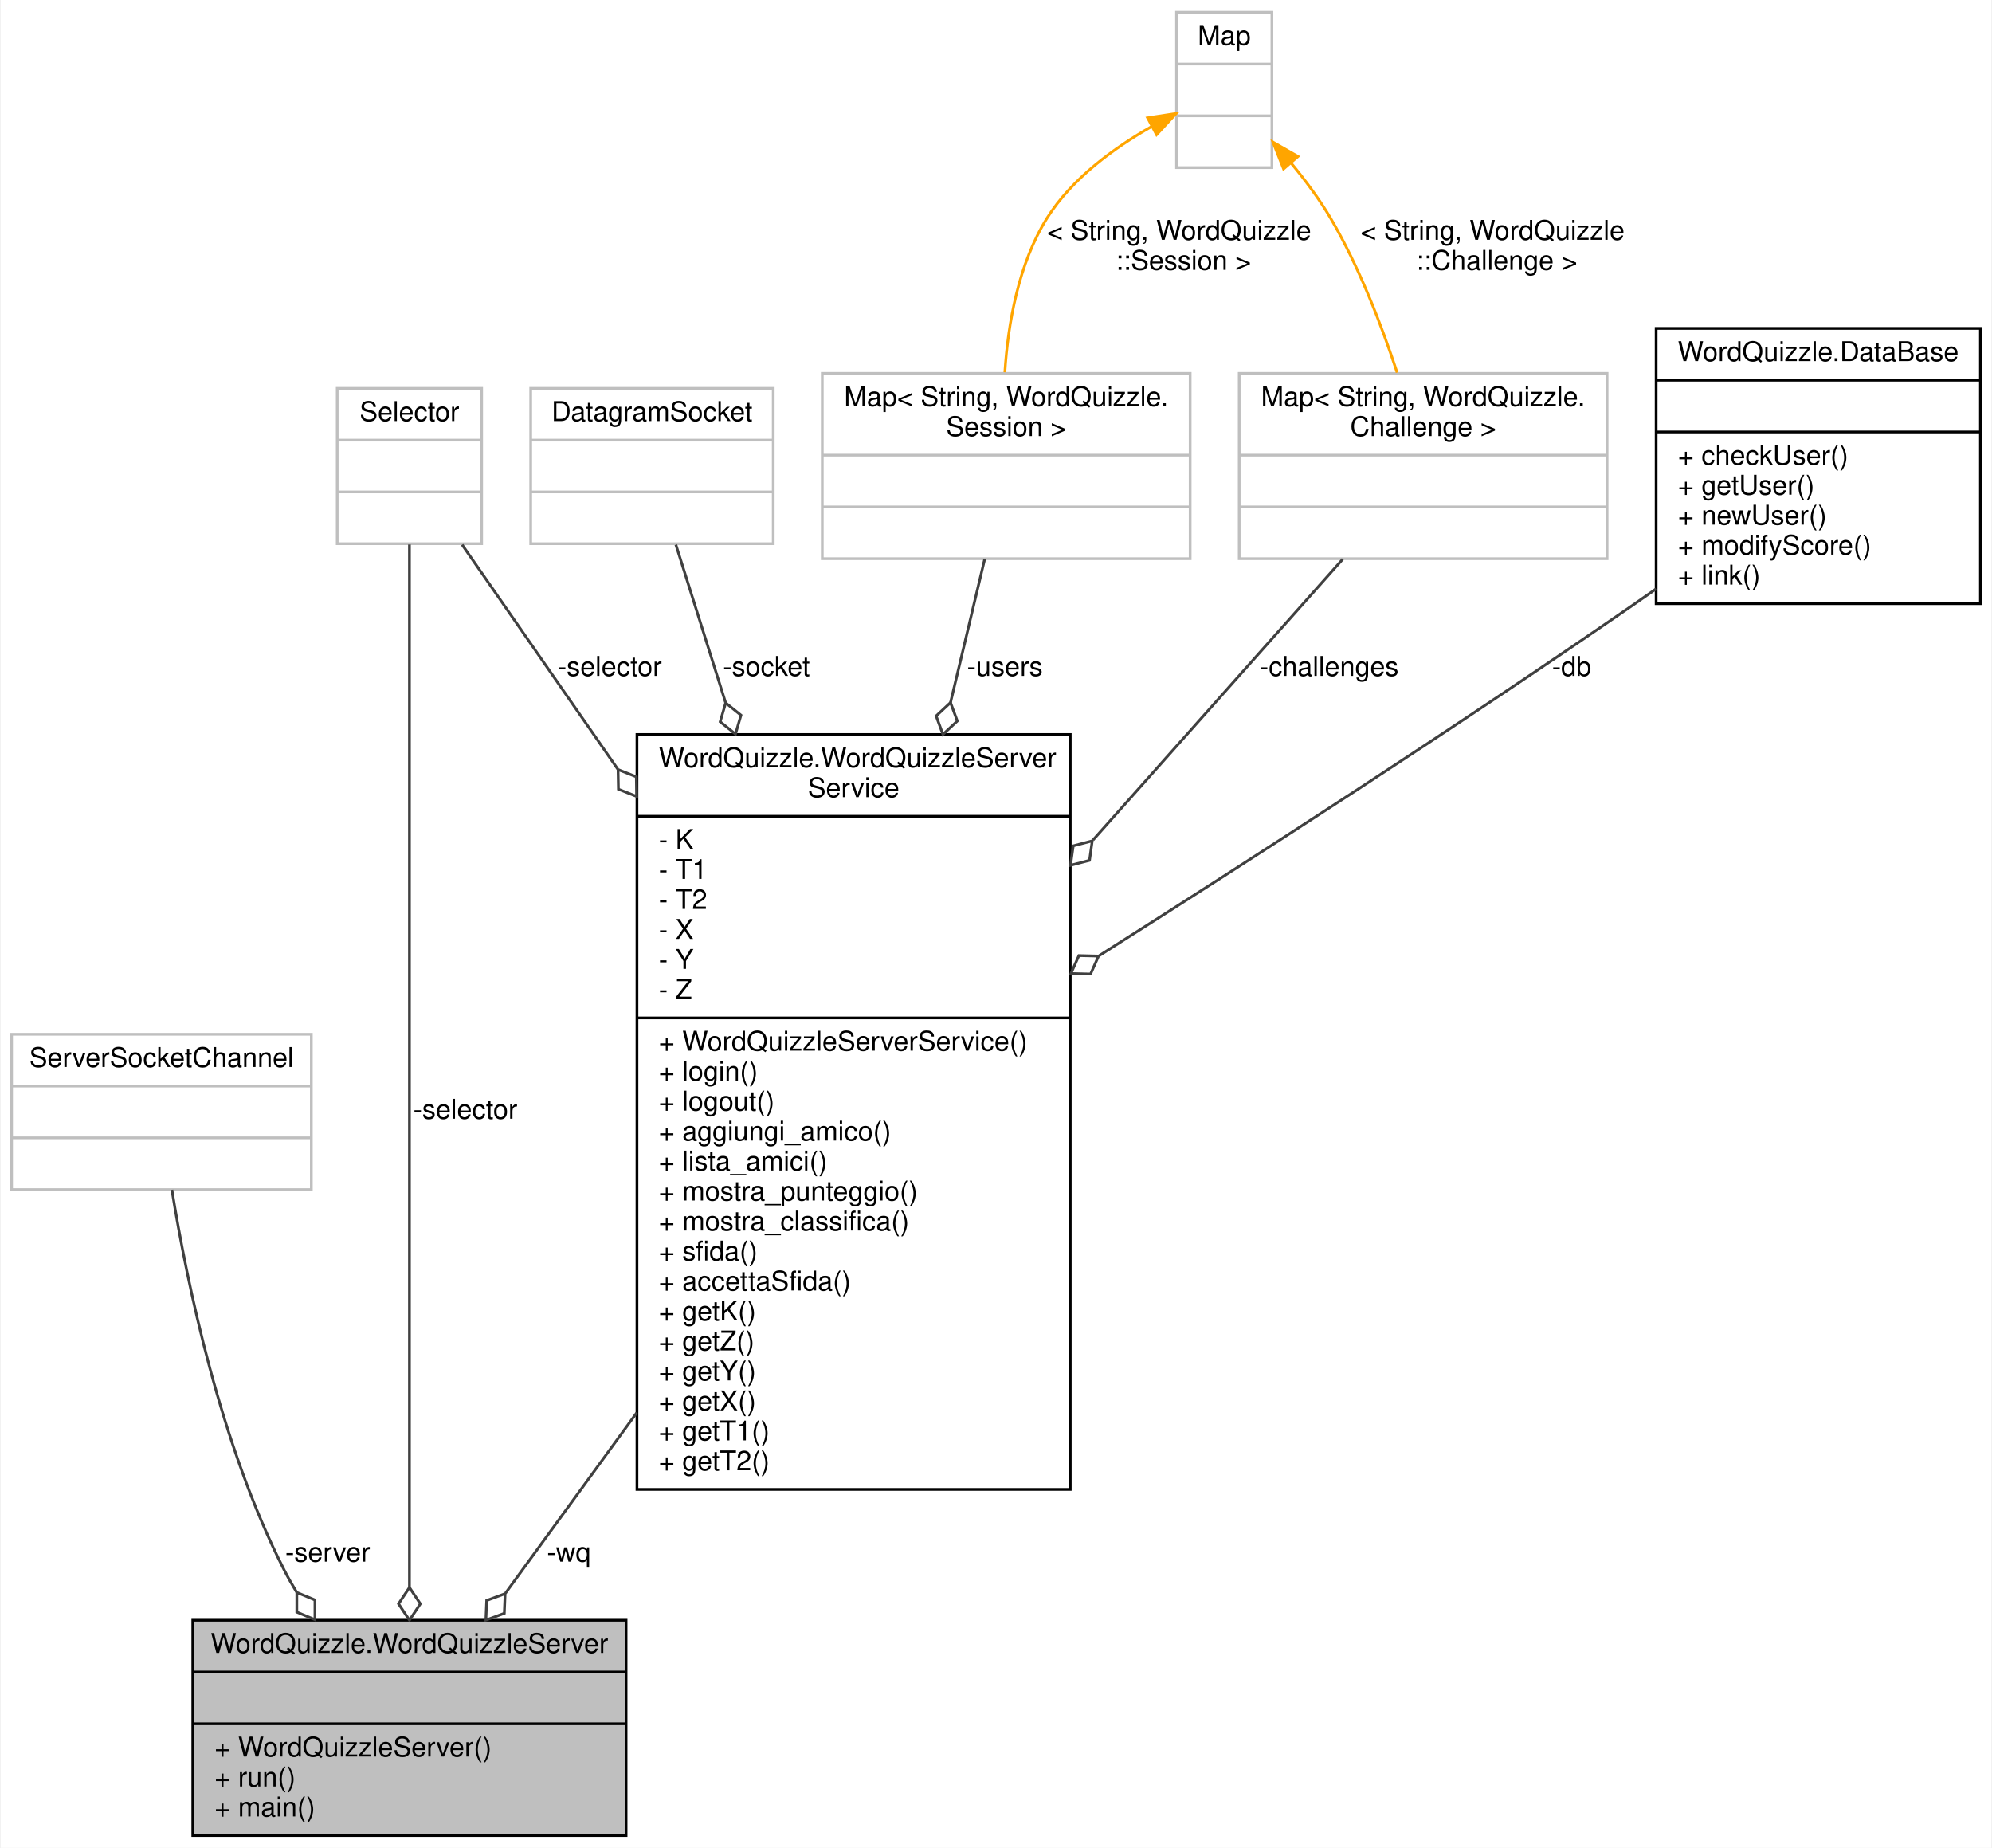
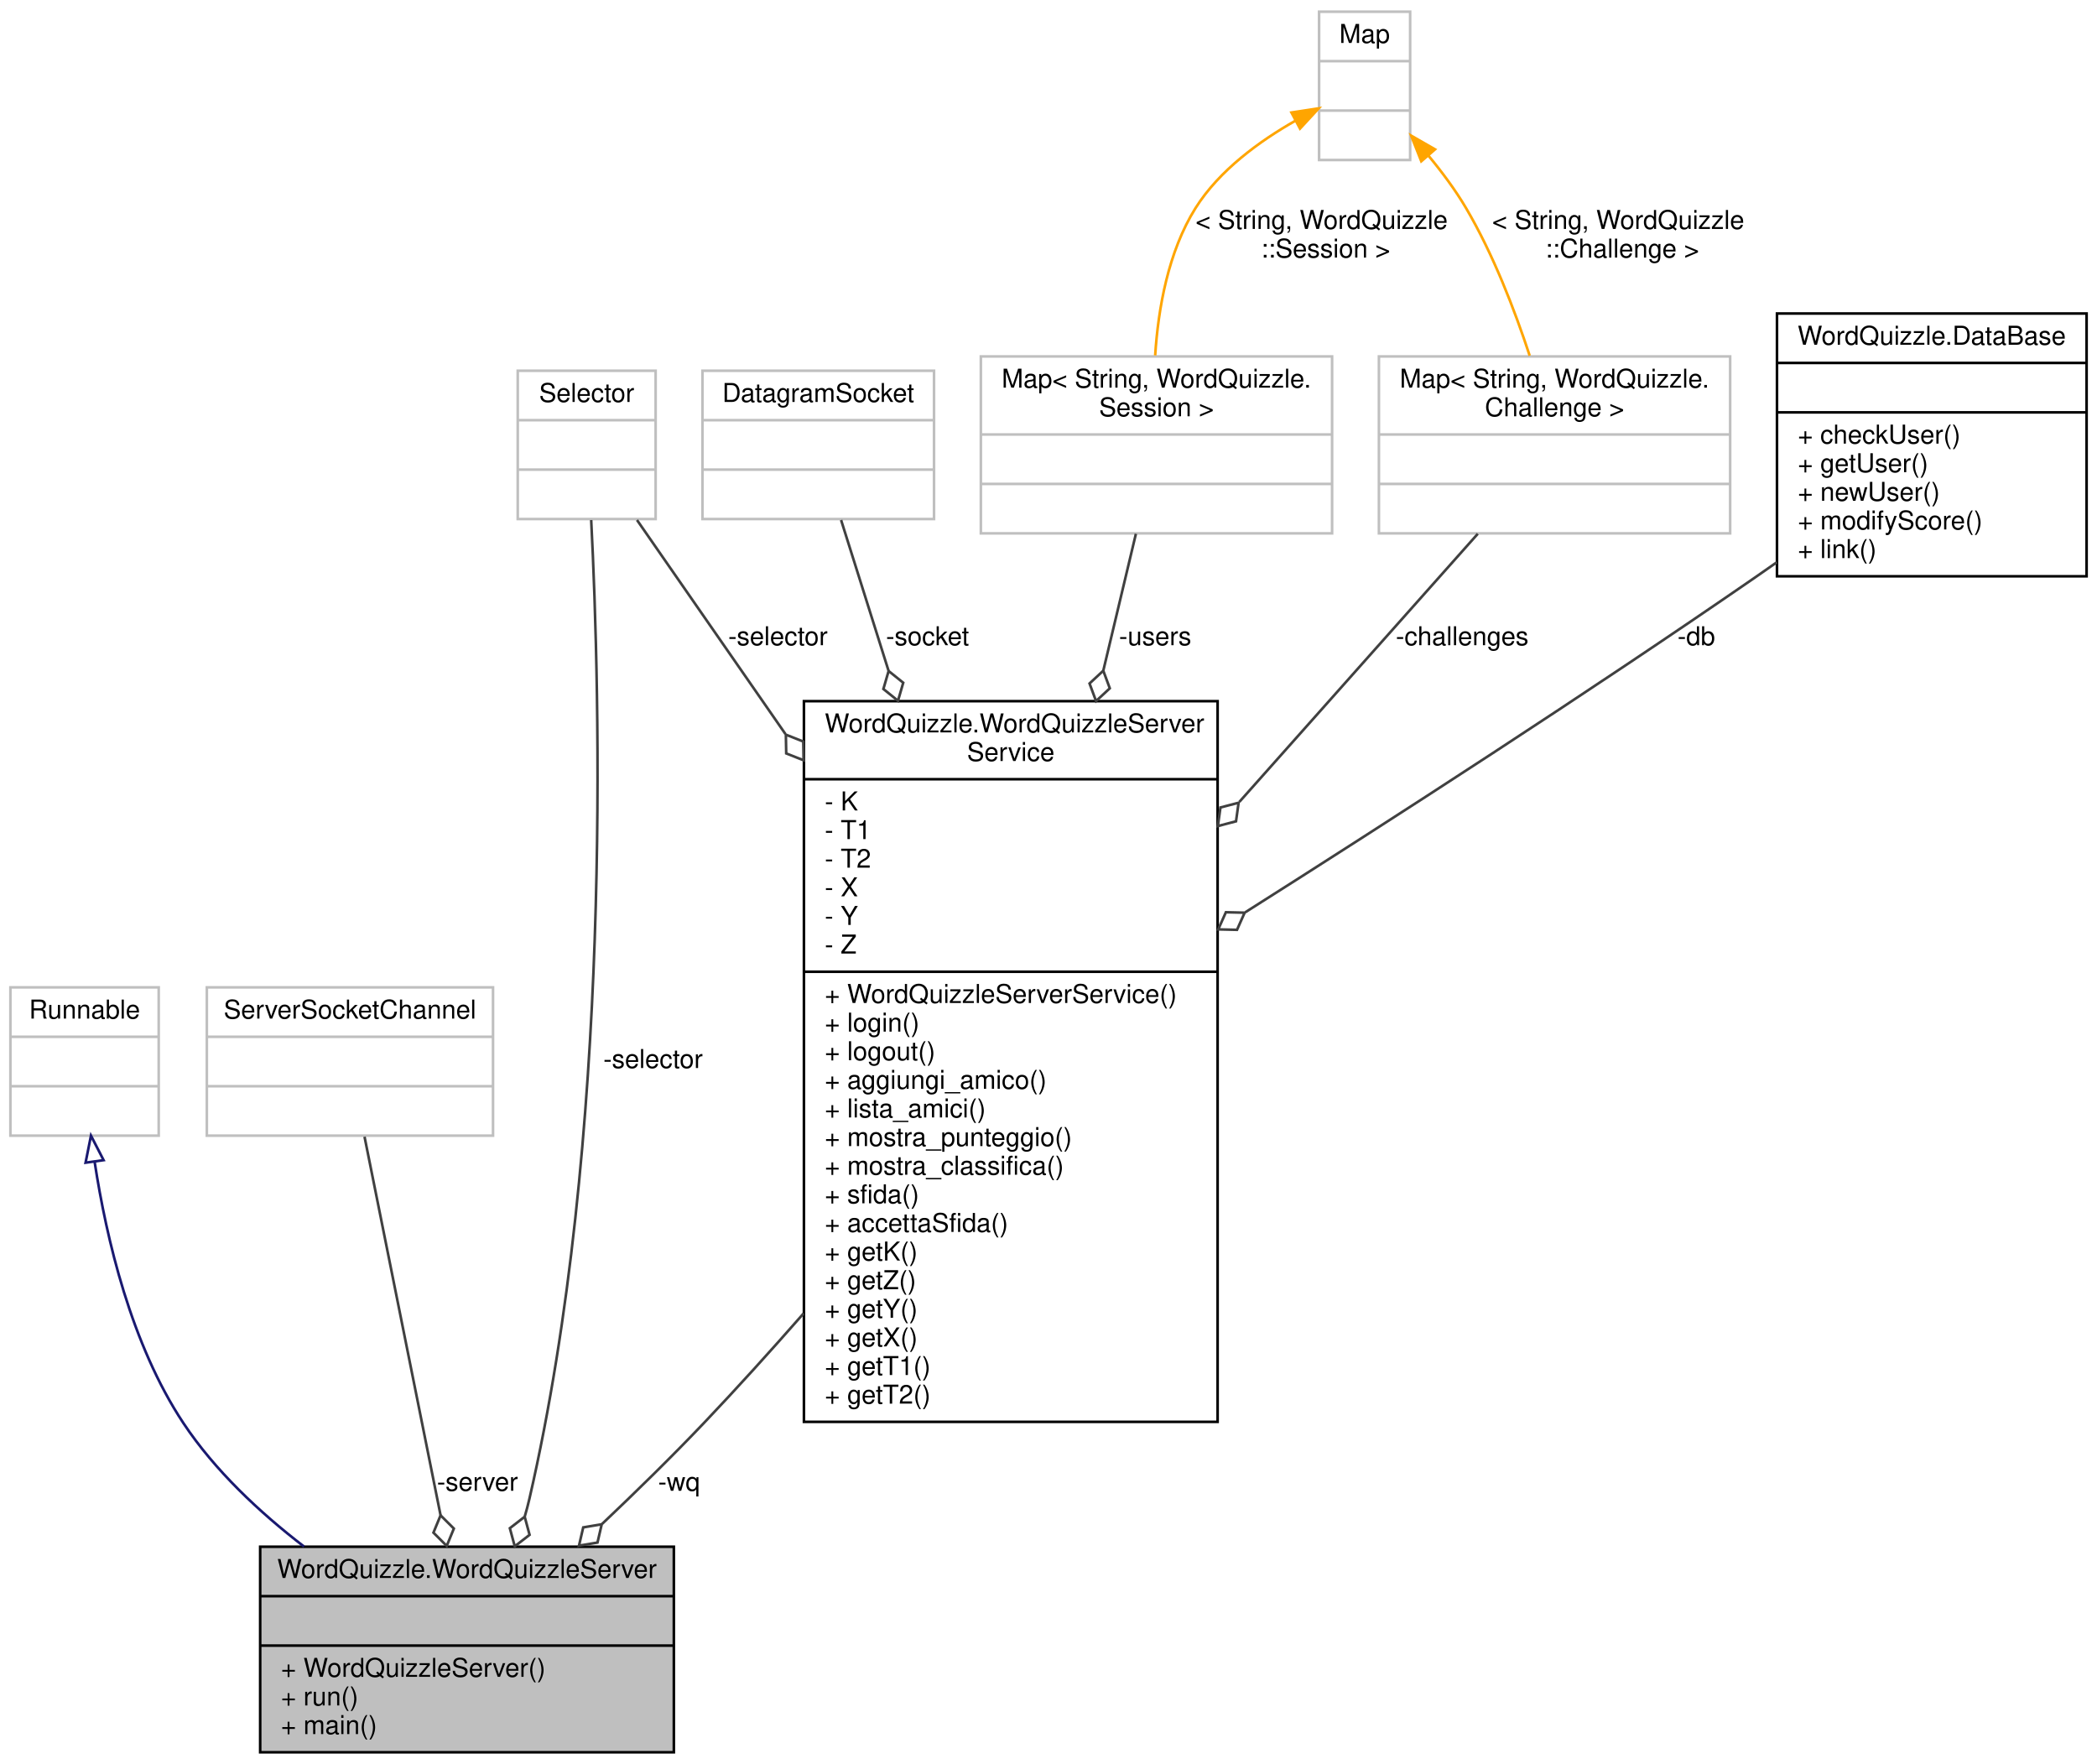
- <svg xmlns="http://www.w3.org/2000/svg" xmlns:xlink="http://www.w3.org/1999/xlink" width="731pt" height="678pt" viewBox="0.00 0.00 730.50 678.00">
+ <svg xmlns="http://www.w3.org/2000/svg" xmlns:xlink="http://www.w3.org/1999/xlink" width="806pt" height="678pt" viewBox="0.00 0.00 806.00 678.00">
  <g id="graph0" class="graph" transform="scale(1 1) rotate(0) translate(4 674)">
-     <polygon fill="white" stroke="none" points="-4,4 -4,-674 726.5,-674 726.5,4 -4,4" />
+     <polygon fill="white" stroke="none" points="-4,4 -4,-674 802,-674 802,4 -4,4" />
    <g id="node1" class="node">
      <g id="a_node1">
        <a xlink:title="Il server che gestisce le interazioni con i client.">
-           <polygon fill="#bfbfbf" stroke="black" points="66.5,-0.5 66.5,-79.5 225.5,-79.5 225.5,-0.5 66.5,-0.5" />
-           <text text-anchor="middle" x="146" y="-67.5" font-family="Helvetica,sans-Serif" font-size="10.00">WordQuizzle.WordQuizzleServer</text>
-           <polyline fill="none" stroke="black" points="66.5,-60.5 225.5,-60.5 " />
-           <text text-anchor="middle" x="146" y="-48.5" font-family="Helvetica,sans-Serif" font-size="10.00"> </text>
-           <polyline fill="none" stroke="black" points="66.5,-41.5 225.5,-41.5 " />
-           <text text-anchor="start" x="74.5" y="-29.5" font-family="Helvetica,sans-Serif" font-size="10.00">+ WordQuizzleServer()</text>
-           <text text-anchor="start" x="74.5" y="-18.5" font-family="Helvetica,sans-Serif" font-size="10.00">+ run()</text>
-           <text text-anchor="start" x="74.5" y="-7.5" font-family="Helvetica,sans-Serif" font-size="10.00">+ main()</text>
+           <polygon fill="#bfbfbf" stroke="black" points="96,-0.5 96,-79.5 255,-79.5 255,-0.5 96,-0.5" />
+           <text text-anchor="middle" x="175.5" y="-67.5" font-family="Helvetica,sans-Serif" font-size="10.00">WordQuizzle.WordQuizzleServer</text>
+           <polyline fill="none" stroke="black" points="96,-60.5 255,-60.5 " />
+           <text text-anchor="middle" x="175.5" y="-48.5" font-family="Helvetica,sans-Serif" font-size="10.00"> </text>
+           <polyline fill="none" stroke="black" points="96,-41.5 255,-41.5 " />
+           <text text-anchor="start" x="104" y="-29.5" font-family="Helvetica,sans-Serif" font-size="10.00">+ WordQuizzleServer()</text>
+           <text text-anchor="start" x="104" y="-18.5" font-family="Helvetica,sans-Serif" font-size="10.00">+ run()</text>
+           <text text-anchor="start" x="104" y="-7.5" font-family="Helvetica,sans-Serif" font-size="10.00">+ main()</text>
        </a>
      </g>
    </g>
    <g id="node2" class="node">
      <g id="a_node2">
        <a xlink:title=" ">
-           <polygon fill="white" stroke="#bfbfbf" points="0,-237.5 0,-294.5 110,-294.5 110,-237.5 0,-237.5" />
-           <text text-anchor="middle" x="55" y="-282.5" font-family="Helvetica,sans-Serif" font-size="10.00">ServerSocketChannel</text>
-           <polyline fill="none" stroke="#bfbfbf" points="0,-275.5 110,-275.5 " />
-           <text text-anchor="middle" x="55" y="-263.5" font-family="Helvetica,sans-Serif" font-size="10.00"> </text>
-           <polyline fill="none" stroke="#bfbfbf" points="0,-256.5 110,-256.5 " />
-           <text text-anchor="middle" x="55" y="-244.5" font-family="Helvetica,sans-Serif" font-size="10.00"> </text>
+           <polygon fill="white" stroke="#bfbfbf" points="0,-237.5 0,-294.5 57,-294.5 57,-237.5 0,-237.5" />
+           <text text-anchor="middle" x="28.5" y="-282.5" font-family="Helvetica,sans-Serif" font-size="10.00">Runnable</text>
+           <polyline fill="none" stroke="#bfbfbf" points="0,-275.5 57,-275.5 " />
+           <text text-anchor="middle" x="28.5" y="-263.5" font-family="Helvetica,sans-Serif" font-size="10.00"> </text>
+           <polyline fill="none" stroke="#bfbfbf" points="0,-256.5 57,-256.5 " />
+           <text text-anchor="middle" x="28.5" y="-244.5" font-family="Helvetica,sans-Serif" font-size="10.00"> </text>
        </a>
      </g>
    </g>
    <g id="edge1" class="edge">
-       <path fill="none" stroke="#404040" d="M58.832,-237.425C64.374,-203.241 76.627,-143.887 100,-98 101.389,-95.273 102.923,-92.556 104.563,-89.87" />
-       <polygon fill="none" stroke="#404040" points="104.676,-89.699 104.673,-82.488 111.328,-79.712 111.331,-86.923 104.676,-89.699" />
-       <text text-anchor="middle" x="116" y="-101" font-family="Helvetica,sans-Serif" font-size="10.00"> -server</text>
+       <path fill="none" stroke="midnightblue" d="M32.403,-227.242C36.895,-197.902 46.434,-157.246 66.5,-127 78.56,-108.822 95.715,-92.749 112.856,-79.564" />
+       <polygon fill="none" stroke="midnightblue" points="28.888,-227.111 30.966,-237.5 35.82,-228.082 28.888,-227.111" />
    </g>
    <g id="node3" class="node">
      <g id="a_node3">
        <a xlink:title=" ">
-           <polygon fill="white" stroke="#bfbfbf" points="119.5,-474.5 119.5,-531.5 172.5,-531.5 172.5,-474.5 119.5,-474.5" />
-           <text text-anchor="middle" x="146" y="-519.5" font-family="Helvetica,sans-Serif" font-size="10.00">Selector</text>
-           <polyline fill="none" stroke="#bfbfbf" points="119.5,-512.5 172.5,-512.5 " />
-           <text text-anchor="middle" x="146" y="-500.5" font-family="Helvetica,sans-Serif" font-size="10.00"> </text>
-           <polyline fill="none" stroke="#bfbfbf" points="119.5,-493.5 172.5,-493.5 " />
-           <text text-anchor="middle" x="146" y="-481.5" font-family="Helvetica,sans-Serif" font-size="10.00"> </text>
+           <polygon fill="white" stroke="#bfbfbf" points="75.5,-237.5 75.5,-294.5 185.5,-294.5 185.5,-237.5 75.5,-237.5" />
+           <text text-anchor="middle" x="130.5" y="-282.5" font-family="Helvetica,sans-Serif" font-size="10.00">ServerSocketChannel</text>
+           <polyline fill="none" stroke="#bfbfbf" points="75.5,-275.5 185.5,-275.5 " />
+           <text text-anchor="middle" x="130.5" y="-263.5" font-family="Helvetica,sans-Serif" font-size="10.00"> </text>
+           <polyline fill="none" stroke="#bfbfbf" points="75.5,-256.5 185.5,-256.5 " />
+           <text text-anchor="middle" x="130.5" y="-244.5" font-family="Helvetica,sans-Serif" font-size="10.00"> </text>
        </a>
      </g>
    </g>
    <g id="edge2" class="edge">
-       <path fill="none" stroke="#404040" d="M146,-474.201C146,-398.672 146,-188.845 146,-91.635" />
-       <polygon fill="none" stroke="#404040" points="146,-91.522 142,-85.522 146,-79.522 150,-85.522 146,-91.522" />
-       <text text-anchor="middle" x="166.5" y="-263.5" font-family="Helvetica,sans-Serif" font-size="10.00"> -selector</text>
+       <path fill="none" stroke="#404040" d="M136.108,-237.083C143.403,-200.772 156.28,-136.673 165.32,-91.672" />
+       <polygon fill="none" stroke="#404040" points="165.339,-91.577 162.6,-84.907 167.703,-79.812 170.443,-86.482 165.339,-91.577" />
+       <text text-anchor="middle" x="179.5" y="-101" font-family="Helvetica,sans-Serif" font-size="10.00"> -server</text>
    </g>
    <g id="node4" class="node">
      <g id="a_node4">
-         <a xlink:href="class_word_quizzle_1_1_word_quizzle_server_service.html" target="_top" xlink:title="Implementa la Business Logic.">
-           <polygon fill="white" stroke="black" points="229.5,-127.5 229.5,-404.5 388.5,-404.5 388.5,-127.5 229.5,-127.5" />
-           <text text-anchor="start" x="237.5" y="-392.5" font-family="Helvetica,sans-Serif" font-size="10.00">WordQuizzle.WordQuizzleServer</text>
-           <text text-anchor="middle" x="309" y="-381.5" font-family="Helvetica,sans-Serif" font-size="10.00">Service</text>
-           <polyline fill="none" stroke="black" points="229.5,-374.5 388.5,-374.5 " />
-           <text text-anchor="start" x="237.5" y="-362.5" font-family="Helvetica,sans-Serif" font-size="10.00">- K</text>
-           <text text-anchor="start" x="237.5" y="-351.5" font-family="Helvetica,sans-Serif" font-size="10.00">- T1</text>
-           <text text-anchor="start" x="237.5" y="-340.5" font-family="Helvetica,sans-Serif" font-size="10.00">- T2</text>
-           <text text-anchor="start" x="237.5" y="-329.5" font-family="Helvetica,sans-Serif" font-size="10.00">- X</text>
-           <text text-anchor="start" x="237.5" y="-318.5" font-family="Helvetica,sans-Serif" font-size="10.00">- Y</text>
-           <text text-anchor="start" x="237.5" y="-307.5" font-family="Helvetica,sans-Serif" font-size="10.00">- Z</text>
-           <polyline fill="none" stroke="black" points="229.5,-300.5 388.5,-300.5 " />
-           <text text-anchor="start" x="237.5" y="-288.5" font-family="Helvetica,sans-Serif" font-size="10.00">+ WordQuizzleServerService()</text>
-           <text text-anchor="start" x="237.5" y="-277.5" font-family="Helvetica,sans-Serif" font-size="10.00">+ login()</text>
-           <text text-anchor="start" x="237.5" y="-266.5" font-family="Helvetica,sans-Serif" font-size="10.00">+ logout()</text>
-           <text text-anchor="start" x="237.5" y="-255.5" font-family="Helvetica,sans-Serif" font-size="10.00">+ aggiungi_amico()</text>
-           <text text-anchor="start" x="237.5" y="-244.5" font-family="Helvetica,sans-Serif" font-size="10.00">+ lista_amici()</text>
-           <text text-anchor="start" x="237.5" y="-233.5" font-family="Helvetica,sans-Serif" font-size="10.00">+ mostra_punteggio()</text>
-           <text text-anchor="start" x="237.5" y="-222.5" font-family="Helvetica,sans-Serif" font-size="10.00">+ mostra_classifica()</text>
-           <text text-anchor="start" x="237.5" y="-211.5" font-family="Helvetica,sans-Serif" font-size="10.00">+ sfida()</text>
-           <text text-anchor="start" x="237.5" y="-200.5" font-family="Helvetica,sans-Serif" font-size="10.00">+ accettaSfida()</text>
-           <text text-anchor="start" x="237.5" y="-189.5" font-family="Helvetica,sans-Serif" font-size="10.00">+ getK()</text>
-           <text text-anchor="start" x="237.5" y="-178.5" font-family="Helvetica,sans-Serif" font-size="10.00">+ getZ()</text>
-           <text text-anchor="start" x="237.5" y="-167.5" font-family="Helvetica,sans-Serif" font-size="10.00">+ getY()</text>
-           <text text-anchor="start" x="237.5" y="-156.5" font-family="Helvetica,sans-Serif" font-size="10.00">+ getX()</text>
-           <text text-anchor="start" x="237.5" y="-145.5" font-family="Helvetica,sans-Serif" font-size="10.00">+ getT1()</text>
-           <text text-anchor="start" x="237.5" y="-134.5" font-family="Helvetica,sans-Serif" font-size="10.00">+ getT2()</text>
-         </a>
-       </g>
-     </g>
-     <g id="edge7" class="edge">
-       <path fill="none" stroke="#404040" d="M165.338,-474.12C179.872,-453.166 200.9,-422.85 222.403,-391.849" />
-       <polygon fill="none" stroke="#404040" points="222.554,-391.631 222.687,-384.421 229.393,-381.771 229.26,-388.98 222.554,-391.631" />
-       <text text-anchor="middle" x="219.5" y="-426" font-family="Helvetica,sans-Serif" font-size="10.00"> -selector</text>
+         <a xlink:title=" ">
+           <polygon fill="white" stroke="#bfbfbf" points="195,-474.5 195,-531.5 248,-531.5 248,-474.5 195,-474.5" />
+           <text text-anchor="middle" x="221.5" y="-519.5" font-family="Helvetica,sans-Serif" font-size="10.00">Selector</text>
+           <polyline fill="none" stroke="#bfbfbf" points="195,-512.5 248,-512.5 " />
+           <text text-anchor="middle" x="221.5" y="-500.5" font-family="Helvetica,sans-Serif" font-size="10.00"> </text>
+           <polyline fill="none" stroke="#bfbfbf" points="195,-493.5 248,-493.5 " />
+           <text text-anchor="middle" x="221.5" y="-481.5" font-family="Helvetica,sans-Serif" font-size="10.00"> </text>
+         </a>
+       </g>
    </g>
    <g id="edge3" class="edge">
-       <path fill="none" stroke="#404040" d="M229.41,-155.625C212.481,-132.36 195.442,-108.944 181.217,-89.396" />
-       <polygon fill="none" stroke="#404040" points="181.11,-89.25 174.346,-86.752 174.05,-79.547 180.814,-82.045 181.11,-89.25" />
-       <text text-anchor="middle" x="204.5" y="-101" font-family="Helvetica,sans-Serif" font-size="10.00"> -wq</text>
+       <path fill="none" stroke="#404040" d="M223.229,-474.113C226.638,-407.87 231.359,-236.268 199.5,-98 198.976,-95.724 198.367,-93.424 197.693,-91.119" />
+       <polygon fill="none" stroke="#404040" points="197.665,-91.036 191.966,-86.617 193.853,-79.657 199.552,-84.076 197.665,-91.036" />
+       <text text-anchor="middle" x="247" y="-263.5" font-family="Helvetica,sans-Serif" font-size="10.00"> -selector</text>
    </g>
    <g id="node5" class="node">
      <g id="a_node5">
-         <a xlink:title=" ">
-           <polygon fill="white" stroke="#bfbfbf" points="190.5,-474.5 190.5,-531.5 279.5,-531.5 279.5,-474.5 190.5,-474.5" />
-           <text text-anchor="middle" x="235" y="-519.5" font-family="Helvetica,sans-Serif" font-size="10.00">DatagramSocket</text>
-           <polyline fill="none" stroke="#bfbfbf" points="190.5,-512.5 279.5,-512.5 " />
-           <text text-anchor="middle" x="235" y="-500.5" font-family="Helvetica,sans-Serif" font-size="10.00"> </text>
-           <polyline fill="none" stroke="#bfbfbf" points="190.5,-493.5 279.5,-493.5 " />
-           <text text-anchor="middle" x="235" y="-481.5" font-family="Helvetica,sans-Serif" font-size="10.00"> </text>
-         </a>
-       </g>
+         <a xlink:href="class_word_quizzle_1_1_word_quizzle_server_service.html" target="_top" xlink:title="Implementa la Business Logic.">
+           <polygon fill="white" stroke="black" points="305,-127.5 305,-404.5 464,-404.5 464,-127.5 305,-127.5" />
+           <text text-anchor="start" x="313" y="-392.5" font-family="Helvetica,sans-Serif" font-size="10.00">WordQuizzle.WordQuizzleServer</text>
+           <text text-anchor="middle" x="384.5" y="-381.5" font-family="Helvetica,sans-Serif" font-size="10.00">Service</text>
+           <polyline fill="none" stroke="black" points="305,-374.5 464,-374.5 " />
+           <text text-anchor="start" x="313" y="-362.5" font-family="Helvetica,sans-Serif" font-size="10.00">- K</text>
+           <text text-anchor="start" x="313" y="-351.5" font-family="Helvetica,sans-Serif" font-size="10.00">- T1</text>
+           <text text-anchor="start" x="313" y="-340.5" font-family="Helvetica,sans-Serif" font-size="10.00">- T2</text>
+           <text text-anchor="start" x="313" y="-329.5" font-family="Helvetica,sans-Serif" font-size="10.00">- X</text>
+           <text text-anchor="start" x="313" y="-318.5" font-family="Helvetica,sans-Serif" font-size="10.00">- Y</text>
+           <text text-anchor="start" x="313" y="-307.5" font-family="Helvetica,sans-Serif" font-size="10.00">- Z</text>
+           <polyline fill="none" stroke="black" points="305,-300.5 464,-300.5 " />
+           <text text-anchor="start" x="313" y="-288.5" font-family="Helvetica,sans-Serif" font-size="10.00">+ WordQuizzleServerService()</text>
+           <text text-anchor="start" x="313" y="-277.5" font-family="Helvetica,sans-Serif" font-size="10.00">+ login()</text>
+           <text text-anchor="start" x="313" y="-266.5" font-family="Helvetica,sans-Serif" font-size="10.00">+ logout()</text>
+           <text text-anchor="start" x="313" y="-255.5" font-family="Helvetica,sans-Serif" font-size="10.00">+ aggiungi_amico()</text>
+           <text text-anchor="start" x="313" y="-244.5" font-family="Helvetica,sans-Serif" font-size="10.00">+ lista_amici()</text>
+           <text text-anchor="start" x="313" y="-233.5" font-family="Helvetica,sans-Serif" font-size="10.00">+ mostra_punteggio()</text>
+           <text text-anchor="start" x="313" y="-222.5" font-family="Helvetica,sans-Serif" font-size="10.00">+ mostra_classifica()</text>
+           <text text-anchor="start" x="313" y="-211.5" font-family="Helvetica,sans-Serif" font-size="10.00">+ sfida()</text>
+           <text text-anchor="start" x="313" y="-200.5" font-family="Helvetica,sans-Serif" font-size="10.00">+ accettaSfida()</text>
+           <text text-anchor="start" x="313" y="-189.5" font-family="Helvetica,sans-Serif" font-size="10.00">+ getK()</text>
+           <text text-anchor="start" x="313" y="-178.5" font-family="Helvetica,sans-Serif" font-size="10.00">+ getZ()</text>
+           <text text-anchor="start" x="313" y="-167.5" font-family="Helvetica,sans-Serif" font-size="10.00">+ getY()</text>
+           <text text-anchor="start" x="313" y="-156.5" font-family="Helvetica,sans-Serif" font-size="10.00">+ getX()</text>
+           <text text-anchor="start" x="313" y="-145.5" font-family="Helvetica,sans-Serif" font-size="10.00">+ getT1()</text>
+           <text text-anchor="start" x="313" y="-134.5" font-family="Helvetica,sans-Serif" font-size="10.00">+ getT2()</text>
+         </a>
+       </g>
+     </g>
+     <g id="edge8" class="edge">
+       <path fill="none" stroke="#404040" d="M240.838,-474.12C255.372,-453.166 276.4,-422.85 297.903,-391.849" />
+       <polygon fill="none" stroke="#404040" points="298.054,-391.631 298.187,-384.421 304.893,-381.771 304.76,-388.98 298.054,-391.631" />
+       <text text-anchor="middle" x="295" y="-426" font-family="Helvetica,sans-Serif" font-size="10.00"> -selector</text>
    </g>
    <g id="edge4" class="edge">
-       <path fill="none" stroke="#404040" d="M243.779,-474.12C248.621,-458.745 255.049,-438.33 261.985,-416.303" />
-       <polygon fill="none" stroke="#404040" points="262.049,-416.101 260.036,-409.177 265.653,-404.655 267.666,-411.58 262.049,-416.101" />
-       <text text-anchor="middle" x="277" y="-426" font-family="Helvetica,sans-Serif" font-size="10.00"> -socket</text>
+       <path fill="none" stroke="#404040" d="M304.867,-169.18C292.275,-154.82 279.211,-140.36 266.5,-127 254.204,-114.077 240.44,-100.602 227.413,-88.257" />
+       <polygon fill="none" stroke="#404040" points="227.281,-88.132 220.17,-86.936 218.539,-79.911 225.65,-81.108 227.281,-88.132" />
+       <text text-anchor="middle" x="257" y="-101" font-family="Helvetica,sans-Serif" font-size="10.00"> -wq</text>
    </g>
    <g id="node6" class="node">
      <g id="a_node6">
        <a xlink:title=" ">
-           <polygon fill="white" stroke="#bfbfbf" points="297.5,-469 297.5,-537 432.5,-537 432.5,-469 297.5,-469" />
-           <text text-anchor="start" x="305.5" y="-525" font-family="Helvetica,sans-Serif" font-size="10.00">Map&lt; String, WordQuizzle.</text>
-           <text text-anchor="middle" x="365" y="-514" font-family="Helvetica,sans-Serif" font-size="10.00">Session &gt;</text>
-           <polyline fill="none" stroke="#bfbfbf" points="297.5,-507 432.5,-507 " />
-           <text text-anchor="middle" x="365" y="-495" font-family="Helvetica,sans-Serif" font-size="10.00"> </text>
-           <polyline fill="none" stroke="#bfbfbf" points="297.5,-488 432.5,-488 " />
-           <text text-anchor="middle" x="365" y="-476" font-family="Helvetica,sans-Serif" font-size="10.00"> </text>
+           <polygon fill="white" stroke="#bfbfbf" points="266,-474.5 266,-531.5 355,-531.5 355,-474.5 266,-474.5" />
+           <text text-anchor="middle" x="310.5" y="-519.5" font-family="Helvetica,sans-Serif" font-size="10.00">DatagramSocket</text>
+           <polyline fill="none" stroke="#bfbfbf" points="266,-512.5 355,-512.5 " />
+           <text text-anchor="middle" x="310.5" y="-500.5" font-family="Helvetica,sans-Serif" font-size="10.00"> </text>
+           <polyline fill="none" stroke="#bfbfbf" points="266,-493.5 355,-493.5 " />
+           <text text-anchor="middle" x="310.5" y="-481.5" font-family="Helvetica,sans-Serif" font-size="10.00"> </text>
        </a>
      </g>
    </g>
    <g id="edge5" class="edge">
-       <path fill="none" stroke="#404040" d="M357.095,-468.829C353.605,-454.181 349.233,-435.837 344.558,-416.218" />
-       <polygon fill="none" stroke="#404040" points="344.557,-416.211 339.275,-411.302 341.775,-404.538 347.057,-409.447 344.557,-416.211" />
-       <text text-anchor="middle" x="364.5" y="-426" font-family="Helvetica,sans-Serif" font-size="10.00"> -users</text>
+       <path fill="none" stroke="#404040" d="M319.279,-474.12C324.121,-458.745 330.549,-438.33 337.485,-416.303" />
+       <polygon fill="none" stroke="#404040" points="337.549,-416.101 335.536,-409.177 341.153,-404.655 343.166,-411.58 337.549,-416.101" />
+       <text text-anchor="middle" x="352.5" y="-426" font-family="Helvetica,sans-Serif" font-size="10.00"> -socket</text>
    </g>
    <g id="node7" class="node">
      <g id="a_node7">
        <a xlink:title=" ">
-           <polygon fill="white" stroke="#bfbfbf" points="427.5,-612.5 427.5,-669.5 462.5,-669.5 462.5,-612.5 427.5,-612.5" />
-           <text text-anchor="middle" x="445" y="-657.5" font-family="Helvetica,sans-Serif" font-size="10.00">Map</text>
-           <polyline fill="none" stroke="#bfbfbf" points="427.5,-650.5 462.5,-650.5 " />
-           <text text-anchor="middle" x="445" y="-638.5" font-family="Helvetica,sans-Serif" font-size="10.00"> </text>
-           <polyline fill="none" stroke="#bfbfbf" points="427.5,-631.5 462.5,-631.5 " />
-           <text text-anchor="middle" x="445" y="-619.5" font-family="Helvetica,sans-Serif" font-size="10.00"> </text>
+           <polygon fill="white" stroke="#bfbfbf" points="373,-469 373,-537 508,-537 508,-469 373,-469" />
+           <text text-anchor="start" x="381" y="-525" font-family="Helvetica,sans-Serif" font-size="10.00">Map&lt; String, WordQuizzle.</text>
+           <text text-anchor="middle" x="440.5" y="-514" font-family="Helvetica,sans-Serif" font-size="10.00">Session &gt;</text>
+           <polyline fill="none" stroke="#bfbfbf" points="373,-507 508,-507 " />
+           <text text-anchor="middle" x="440.5" y="-495" font-family="Helvetica,sans-Serif" font-size="10.00"> </text>
+           <polyline fill="none" stroke="#bfbfbf" points="373,-488 508,-488 " />
+           <text text-anchor="middle" x="440.5" y="-476" font-family="Helvetica,sans-Serif" font-size="10.00"> </text>
        </a>
      </g>
    </g>
    <g id="edge6" class="edge">
-       <path fill="none" stroke="orange" d="M418.343,-627.565C404.72,-619.827 389.129,-608.56 380,-594 369.482,-577.224 365.659,-555.373 364.501,-537.403" />
-       <polygon fill="orange" stroke="orange" points="416.884,-630.753 427.357,-632.356 420.169,-624.572 416.884,-630.753" />
-       <text text-anchor="start" x="380" y="-586" font-family="Helvetica,sans-Serif" font-size="10.00"> &lt; String, WordQuizzle</text>
-       <text text-anchor="middle" x="430" y="-575" font-family="Helvetica,sans-Serif" font-size="10.00">::Session &gt;</text>
+       <path fill="none" stroke="#404040" d="M432.595,-468.829C429.105,-454.181 424.733,-435.837 420.058,-416.218" />
+       <polygon fill="none" stroke="#404040" points="420.057,-416.211 414.775,-411.302 417.275,-404.538 422.557,-409.447 420.057,-416.211" />
+       <text text-anchor="middle" x="440" y="-426" font-family="Helvetica,sans-Serif" font-size="10.00"> -users</text>
+     </g>
+     <g id="node8" class="node">
+       <g id="a_node8">
+         <a xlink:title=" ">
+           <polygon fill="white" stroke="#bfbfbf" points="503,-612.5 503,-669.5 538,-669.5 538,-612.5 503,-612.5" />
+           <text text-anchor="middle" x="520.5" y="-657.5" font-family="Helvetica,sans-Serif" font-size="10.00">Map</text>
+           <polyline fill="none" stroke="#bfbfbf" points="503,-650.5 538,-650.5 " />
+           <text text-anchor="middle" x="520.5" y="-638.5" font-family="Helvetica,sans-Serif" font-size="10.00"> </text>
+           <polyline fill="none" stroke="#bfbfbf" points="503,-631.5 538,-631.5 " />
+           <text text-anchor="middle" x="520.5" y="-619.5" font-family="Helvetica,sans-Serif" font-size="10.00"> </text>
+         </a>
+       </g>
+     </g>
+     <g id="edge7" class="edge">
+       <path fill="none" stroke="orange" d="M493.843,-627.565C480.22,-619.827 464.629,-608.56 455.5,-594 444.982,-577.224 441.159,-555.373 440.001,-537.403" />
+       <polygon fill="orange" stroke="orange" points="492.384,-630.753 502.857,-632.356 495.669,-624.572 492.384,-630.753" />
+       <text text-anchor="start" x="455.5" y="-586" font-family="Helvetica,sans-Serif" font-size="10.00"> &lt; String, WordQuizzle</text>
+       <text text-anchor="middle" x="505.5" y="-575" font-family="Helvetica,sans-Serif" font-size="10.00">::Session &gt;</text>
+     </g>
+     <g id="node10" class="node">
+       <g id="a_node10">
+         <a xlink:title=" ">
+           <polygon fill="white" stroke="#bfbfbf" points="526,-469 526,-537 661,-537 661,-469 526,-469" />
+           <text text-anchor="start" x="534" y="-525" font-family="Helvetica,sans-Serif" font-size="10.00">Map&lt; String, WordQuizzle.</text>
+           <text text-anchor="middle" x="593.5" y="-514" font-family="Helvetica,sans-Serif" font-size="10.00">Challenge &gt;</text>
+           <polyline fill="none" stroke="#bfbfbf" points="526,-507 661,-507 " />
+           <text text-anchor="middle" x="593.5" y="-495" font-family="Helvetica,sans-Serif" font-size="10.00"> </text>
+           <polyline fill="none" stroke="#bfbfbf" points="526,-488 661,-488 " />
+           <text text-anchor="middle" x="593.5" y="-476" font-family="Helvetica,sans-Serif" font-size="10.00"> </text>
+         </a>
+       </g>
+     </g>
+     <g id="edge11" class="edge">
+       <path fill="none" stroke="orange" d="M544.967,-614.255C550.205,-607.938 555.391,-600.978 559.5,-594 569.925,-576.297 578.181,-554.829 583.946,-537.301" />
+       <polygon fill="orange" stroke="orange" points="542.28,-612.012 538.384,-621.864 547.573,-616.592 542.28,-612.012" />
+       <text text-anchor="start" x="569.5" y="-586" font-family="Helvetica,sans-Serif" font-size="10.00"> &lt; String, WordQuizzle</text>
+       <text text-anchor="middle" x="619.5" y="-575" font-family="Helvetica,sans-Serif" font-size="10.00">::Challenge &gt;</text>
    </g>
    <g id="node9" class="node">
      <g id="a_node9">
-         <a xlink:title=" ">
-           <polygon fill="white" stroke="#bfbfbf" points="450.5,-469 450.5,-537 585.5,-537 585.5,-469 450.5,-469" />
-           <text text-anchor="start" x="458.5" y="-525" font-family="Helvetica,sans-Serif" font-size="10.00">Map&lt; String, WordQuizzle.</text>
-           <text text-anchor="middle" x="518" y="-514" font-family="Helvetica,sans-Serif" font-size="10.00">Challenge &gt;</text>
-           <polyline fill="none" stroke="#bfbfbf" points="450.5,-507 585.5,-507 " />
-           <text text-anchor="middle" x="518" y="-495" font-family="Helvetica,sans-Serif" font-size="10.00"> </text>
-           <polyline fill="none" stroke="#bfbfbf" points="450.5,-488 585.5,-488 " />
-           <text text-anchor="middle" x="518" y="-476" font-family="Helvetica,sans-Serif" font-size="10.00"> </text>
-         </a>
-       </g>
+         <a xlink:href="interface_word_quizzle_1_1_data_base.html" target="_top" xlink:title="Database che gestisce gli utenti.">
+           <polygon fill="white" stroke="black" points="679,-452.5 679,-553.5 798,-553.5 798,-452.5 679,-452.5" />
+           <text text-anchor="middle" x="738.5" y="-541.5" font-family="Helvetica,sans-Serif" font-size="10.00">WordQuizzle.DataBase</text>
+           <polyline fill="none" stroke="black" points="679,-534.5 798,-534.5 " />
+           <text text-anchor="middle" x="738.5" y="-522.5" font-family="Helvetica,sans-Serif" font-size="10.00"> </text>
+           <polyline fill="none" stroke="black" points="679,-515.5 798,-515.5 " />
+           <text text-anchor="start" x="687" y="-503.5" font-family="Helvetica,sans-Serif" font-size="10.00">+ checkUser()</text>
+           <text text-anchor="start" x="687" y="-492.5" font-family="Helvetica,sans-Serif" font-size="10.00">+ getUser()</text>
+           <text text-anchor="start" x="687" y="-481.5" font-family="Helvetica,sans-Serif" font-size="10.00">+ newUser()</text>
+           <text text-anchor="start" x="687" y="-470.5" font-family="Helvetica,sans-Serif" font-size="10.00">+ modifyScore()</text>
+           <text text-anchor="start" x="687" y="-459.5" font-family="Helvetica,sans-Serif" font-size="10.00">+ link()</text>
+         </a>
+       </g>
+     </g>
+     <g id="edge9" class="edge">
+       <path fill="none" stroke="#404040" d="M678.941,-457.896C676.098,-455.888 673.274,-453.914 670.5,-452 605.897,-407.414 531.397,-359.327 474.632,-323.356" />
+       <polygon fill="none" stroke="#404040" points="474.386,-323.201 467.177,-323.373 464.245,-316.784 471.455,-316.612 474.386,-323.201" />
+       <text text-anchor="middle" x="648" y="-426" font-family="Helvetica,sans-Serif" font-size="10.00"> -db</text>
    </g>
    <g id="edge10" class="edge">
-       <path fill="none" stroke="orange" d="M469.467,-614.255C474.705,-607.938 479.891,-600.978 484,-594 494.425,-576.297 502.681,-554.829 508.446,-537.301" />
-       <polygon fill="orange" stroke="orange" points="466.78,-612.012 462.884,-621.864 472.073,-616.592 466.78,-612.012" />
-       <text text-anchor="start" x="495" y="-586" font-family="Helvetica,sans-Serif" font-size="10.00"> &lt; String, WordQuizzle</text>
-       <text text-anchor="middle" x="545" y="-575" font-family="Helvetica,sans-Serif" font-size="10.00">::Challenge &gt;</text>
-     </g>
-     <g id="node8" class="node">
-       <g id="a_node8">
-         <a xlink:href="interface_word_quizzle_1_1_data_base.html" target="_top" xlink:title="Database che gestisce gli utenti.">
-           <polygon fill="white" stroke="black" points="603.5,-452.5 603.5,-553.5 722.5,-553.5 722.5,-452.5 603.5,-452.5" />
-           <text text-anchor="middle" x="663" y="-541.5" font-family="Helvetica,sans-Serif" font-size="10.00">WordQuizzle.DataBase</text>
-           <polyline fill="none" stroke="black" points="603.5,-534.5 722.5,-534.5 " />
-           <text text-anchor="middle" x="663" y="-522.5" font-family="Helvetica,sans-Serif" font-size="10.00"> </text>
-           <polyline fill="none" stroke="black" points="603.5,-515.5 722.5,-515.5 " />
-           <text text-anchor="start" x="611.5" y="-503.5" font-family="Helvetica,sans-Serif" font-size="10.00">+ checkUser()</text>
-           <text text-anchor="start" x="611.5" y="-492.5" font-family="Helvetica,sans-Serif" font-size="10.00">+ getUser()</text>
-           <text text-anchor="start" x="611.5" y="-481.5" font-family="Helvetica,sans-Serif" font-size="10.00">+ newUser()</text>
-           <text text-anchor="start" x="611.5" y="-470.5" font-family="Helvetica,sans-Serif" font-size="10.00">+ modifyScore()</text>
-           <text text-anchor="start" x="611.5" y="-459.5" font-family="Helvetica,sans-Serif" font-size="10.00">+ link()</text>
-         </a>
-       </g>
-     </g>
-     <g id="edge8" class="edge">
-       <path fill="none" stroke="#404040" d="M603.441,-457.896C600.598,-455.888 597.774,-453.914 595,-452 530.397,-407.414 455.897,-359.327 399.132,-323.356" />
-       <polygon fill="none" stroke="#404040" points="398.886,-323.201 391.677,-323.373 388.745,-316.784 395.955,-316.612 398.886,-323.201" />
-       <text text-anchor="middle" x="572.5" y="-426" font-family="Helvetica,sans-Serif" font-size="10.00"> -db</text>
-     </g>
-     <g id="edge9" class="edge">
-       <path fill="none" stroke="#404040" d="M488.499,-468.829C464.589,-441.944 429.607,-402.611 396.863,-365.793" />
-       <polygon fill="none" stroke="#404040" points="396.569,-365.463 389.593,-363.638 388.594,-356.496 395.571,-358.321 396.569,-365.463" />
-       <text text-anchor="middle" x="483.5" y="-426" font-family="Helvetica,sans-Serif" font-size="10.00"> -challenges</text>
+       <path fill="none" stroke="#404040" d="M563.999,-468.829C540.089,-441.944 505.107,-402.611 472.363,-365.793" />
+       <polygon fill="none" stroke="#404040" points="472.069,-365.463 465.093,-363.638 464.094,-356.496 471.071,-358.321 472.069,-365.463" />
+       <text text-anchor="middle" x="558" y="-426" font-family="Helvetica,sans-Serif" font-size="10.00"> -challenges</text>
    </g>
  </g>
</svg>
